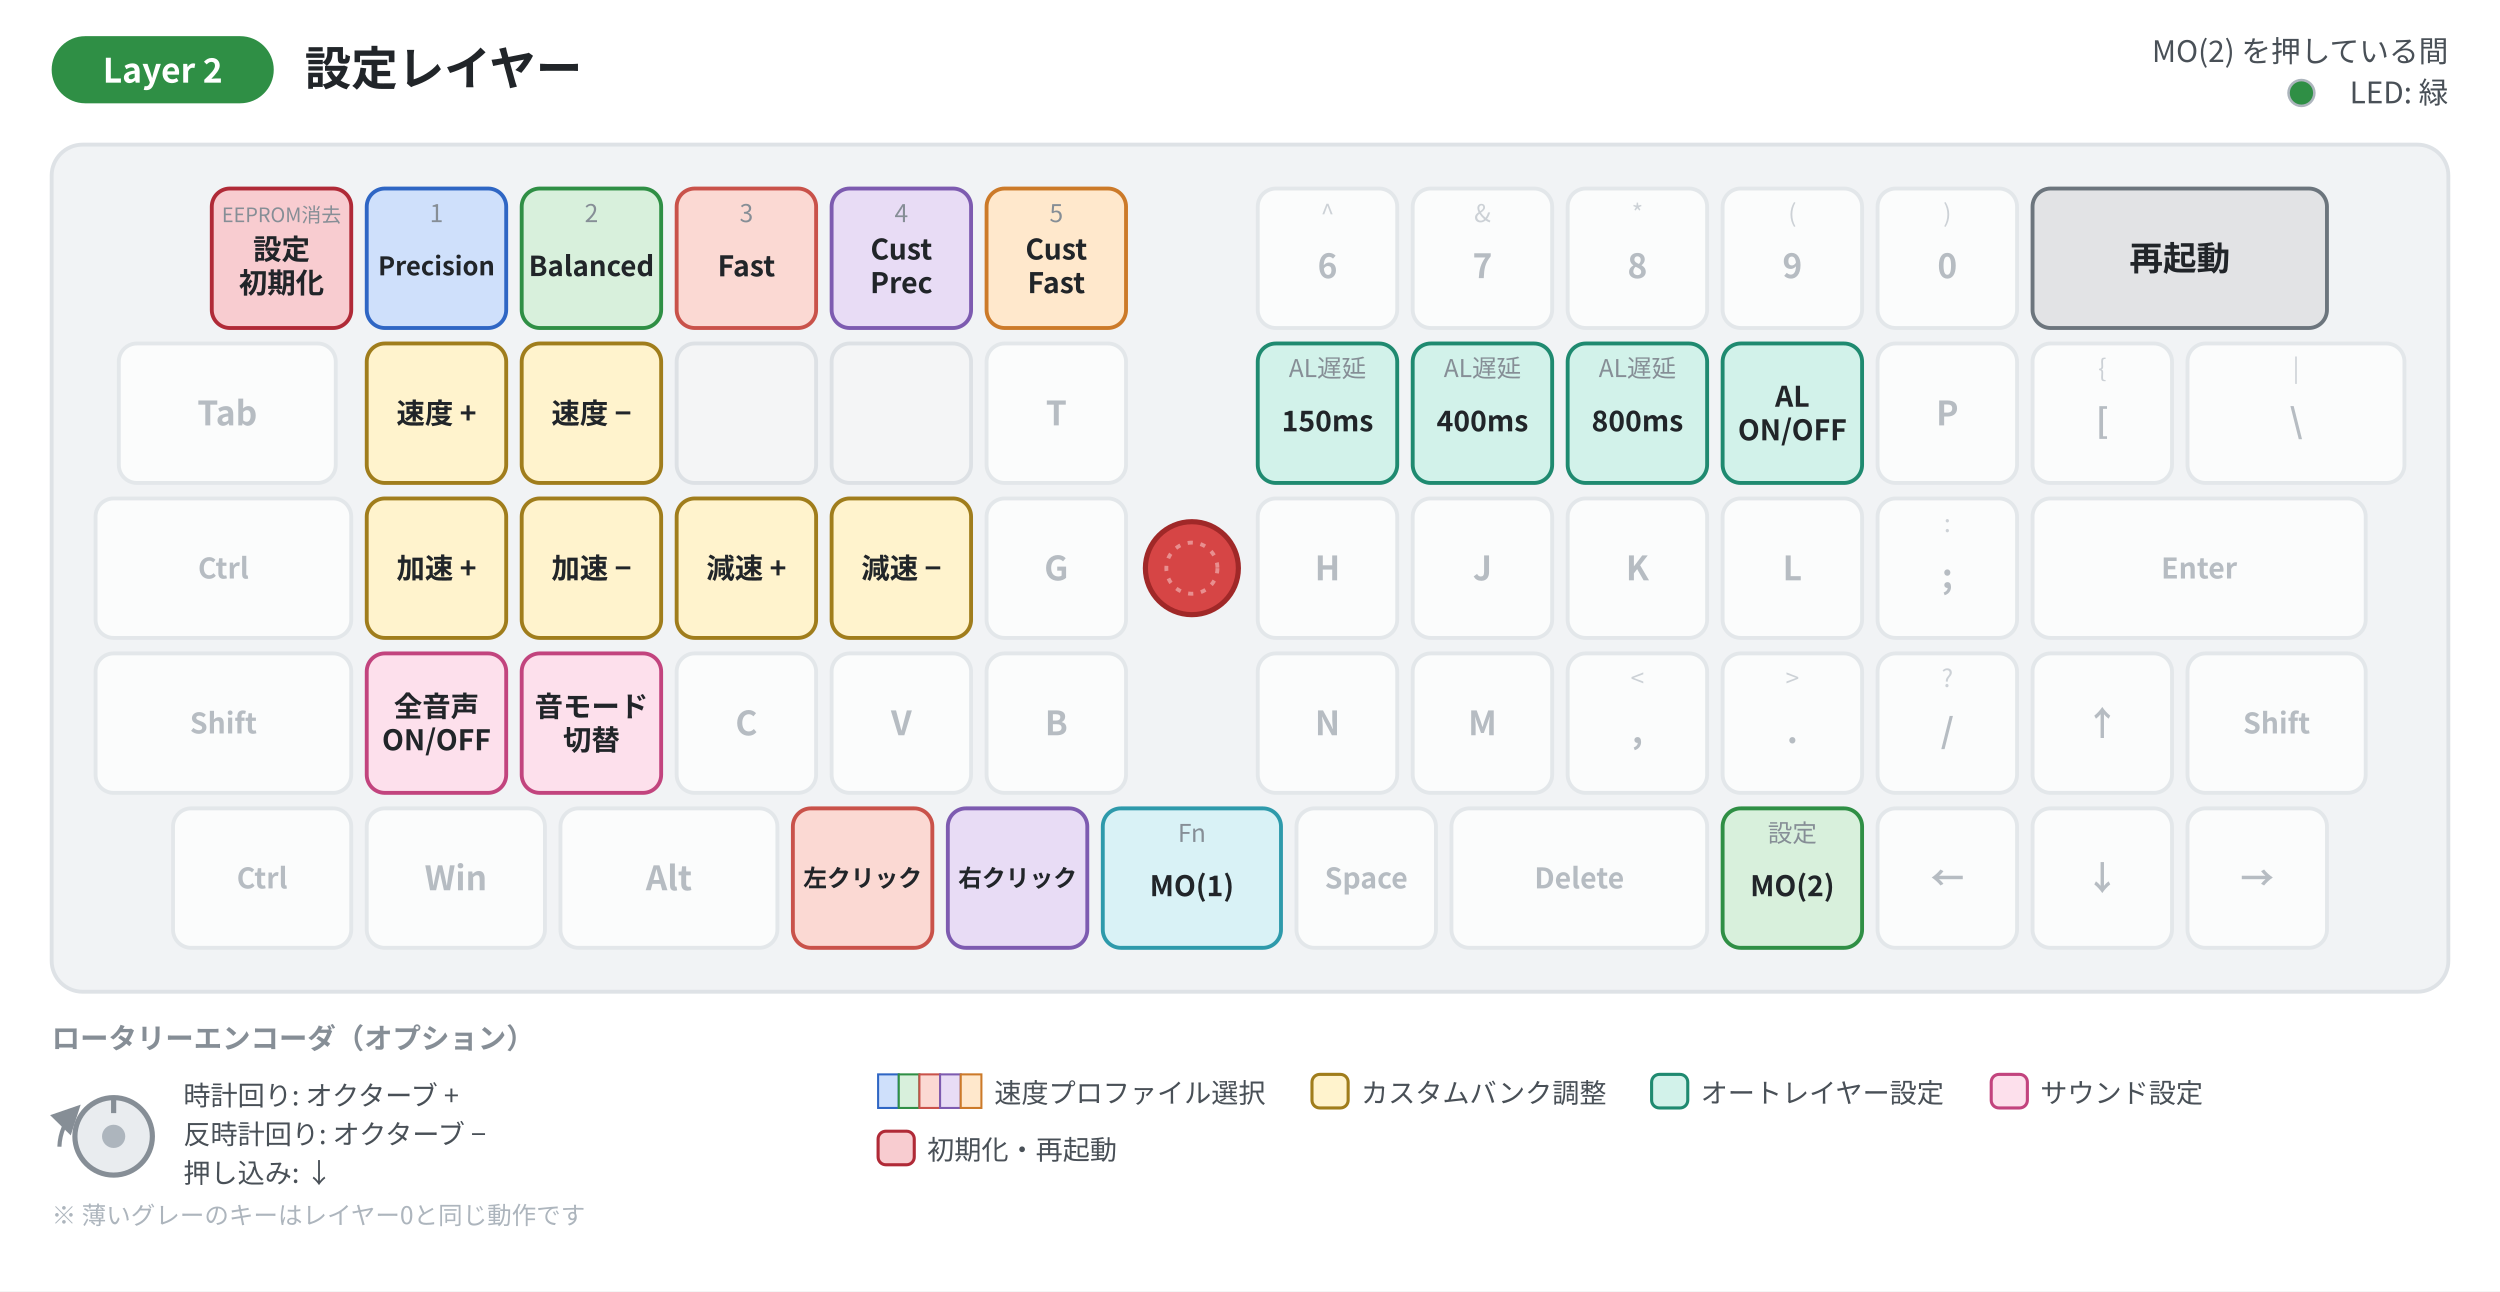
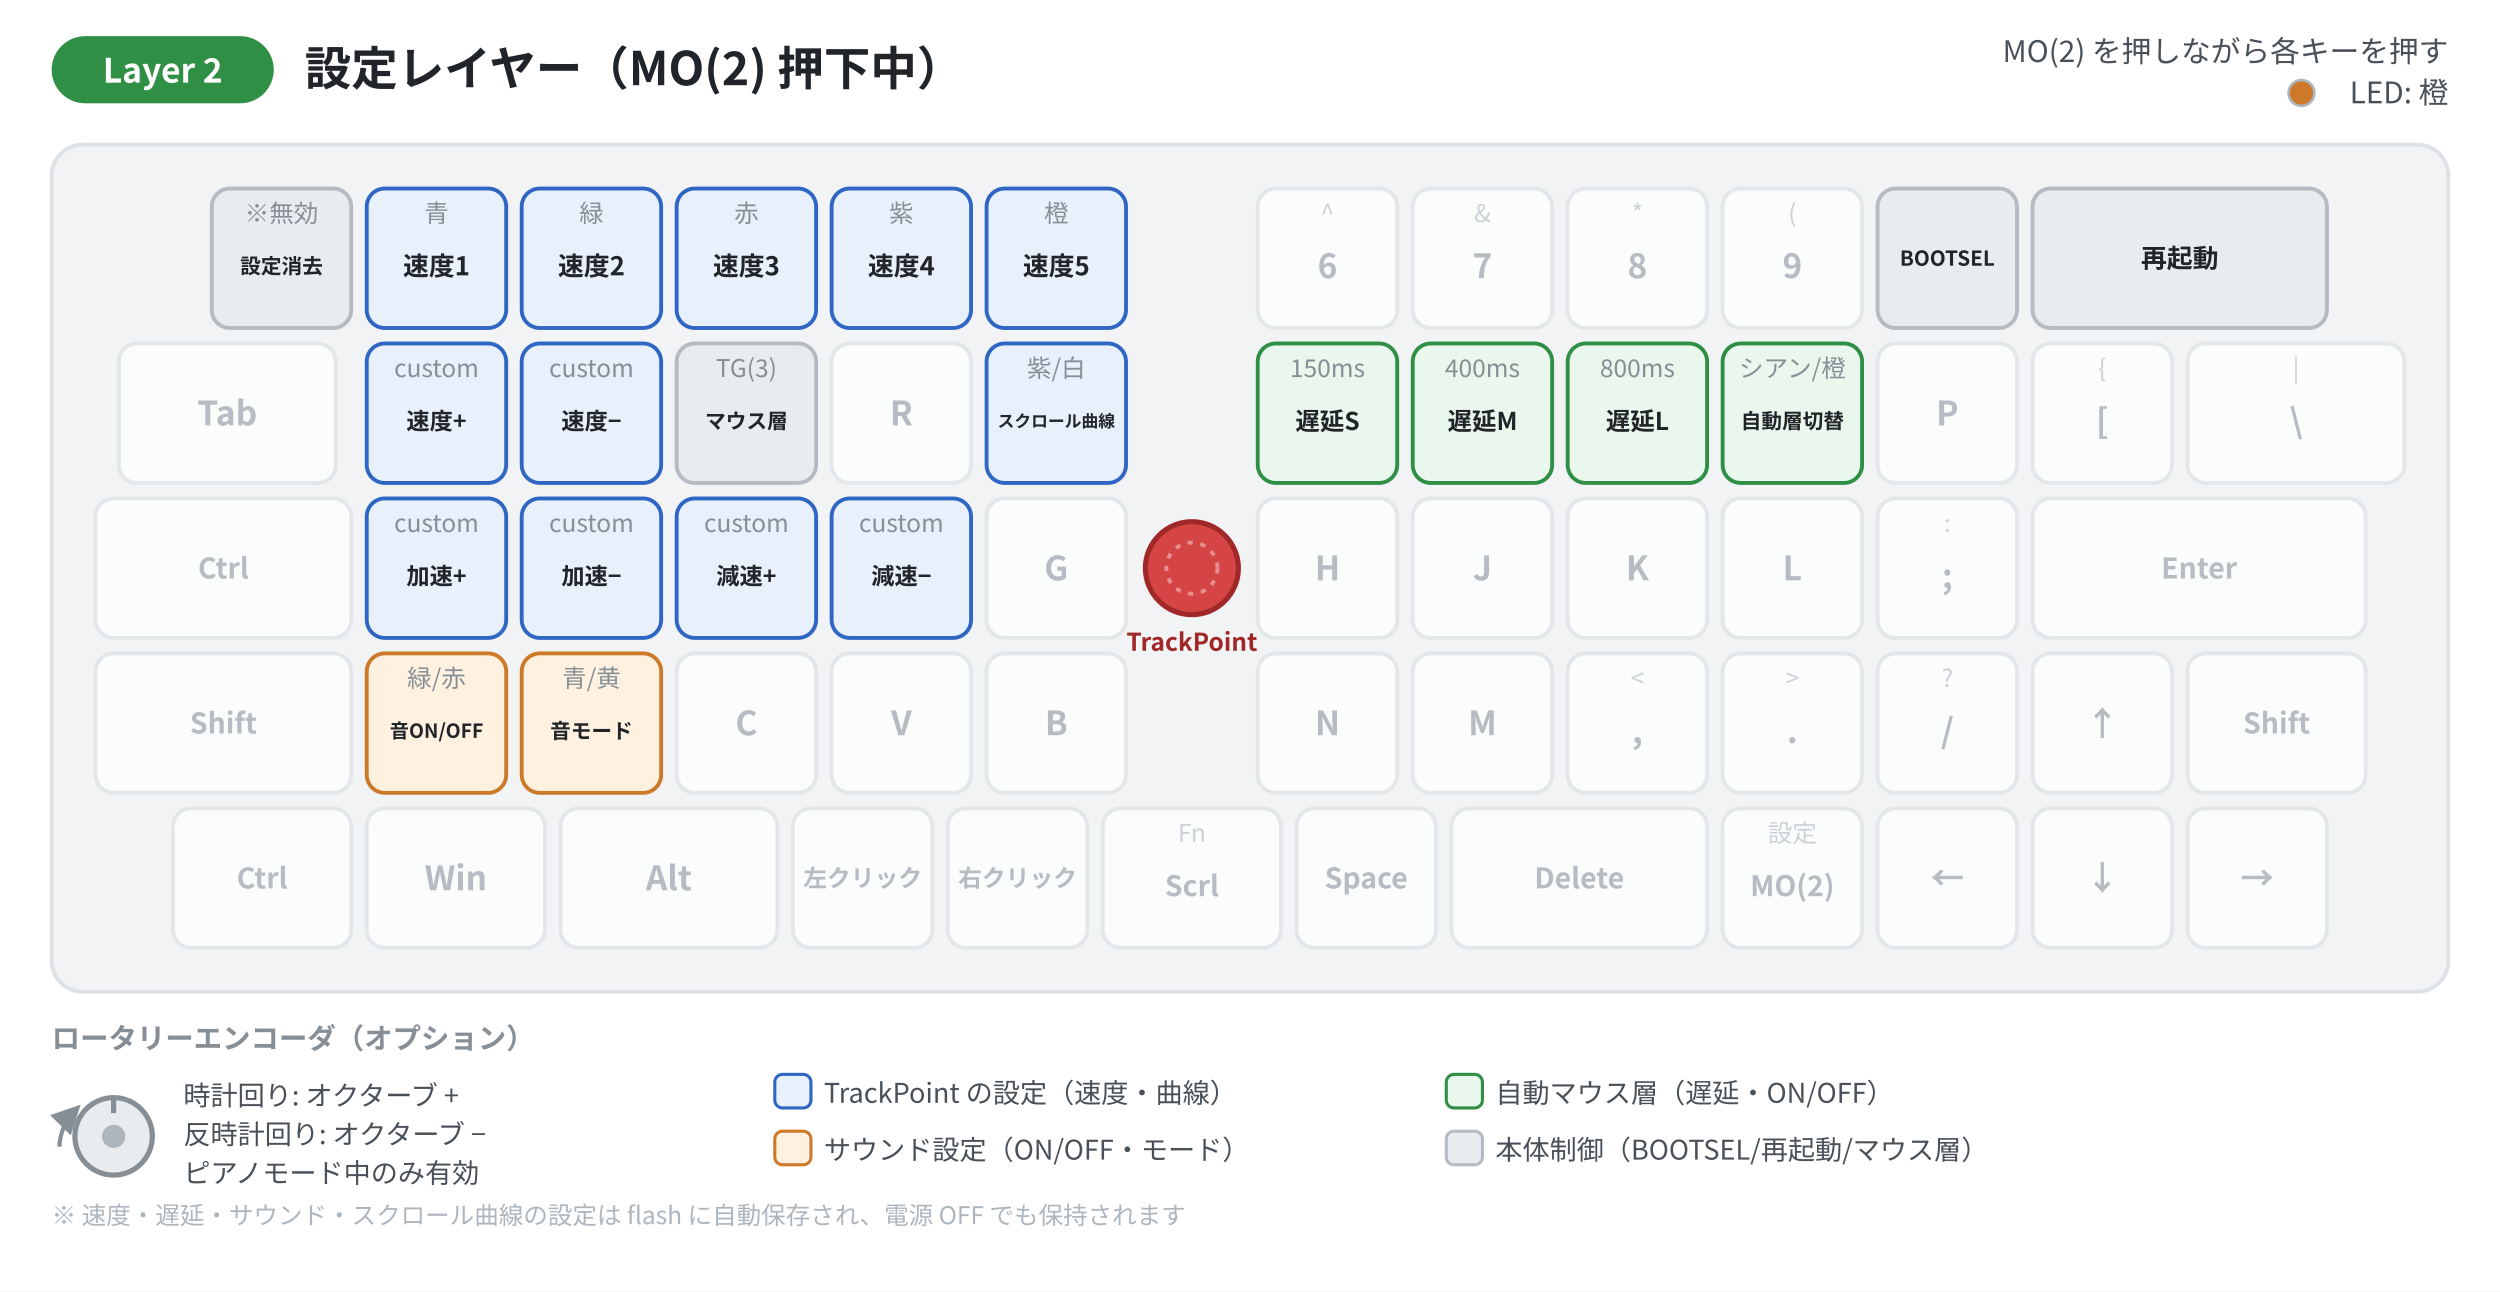
<svg xmlns="http://www.w3.org/2000/svg" width="968" height="500" viewBox="0 0 968 500" font-family="'Noto Sans CJK JP','Noto Sans JP','Hiragino Sans','Yu Gothic UI',sans-serif">
  <defs>
    <marker id="arr" markerWidth="7" markerHeight="7" refX="5" refY="3.5" orient="auto">
      <path d="M0,0 L7,3.5 L0,7 z" fill="#868e96" />
    </marker>
  </defs>
  <rect width="968" height="500" fill="#ffffff" />
  <rect x="20" y="14" width="86" height="26" rx="13" fill="#2f8f45" />
  <text x="63" y="32" font-size="13" fill="#ffffff" font-weight="700" text-anchor="middle">Layer 2</text>
-   <text x="118" y="33" font-size="18" fill="#212529" font-weight="700">設定レイヤー</text>
-   <text x="948" y="24" font-size="11.5" fill="#495057" text-anchor="end">MO(2) を押している間</text>
-   <circle cx="891.12" cy="36" r="5" fill="#2f8f45" stroke="#adb5bd" />
-   <text x="948" y="40" font-size="11.5" fill="#495057" text-anchor="end">LED: 緑</text>
+   <text x="118" y="33" font-size="18" fill="#212529" font-weight="700">設定レイヤー（MO(2) 押下中）</text>
+   <text x="948" y="24" font-size="11.5" fill="#495057" text-anchor="end">MO(2) を押しながら各キーを押す</text>
+   <circle cx="891.12" cy="36" r="5" fill="#cc7a29" stroke="#adb5bd" />
+   <text x="948" y="40" font-size="11.5" fill="#495057" text-anchor="end">LED: 橙</text>
  <g transform="translate(34,70)">
    <rect x="-14" y="-14" width="928.0" height="328" rx="12" fill="#f1f3f5" stroke="#dee2e6" stroke-width="1.5" />
-     <rect x="48.0" y="3.0" width="54.0" height="54.0" rx="7" fill="#f8ccd0" stroke="#b02a37" stroke-width="1.5" />
-     <text x="75.0" y="16.0" font-size="7.7" fill="#868e96" text-anchor="middle">EEPROM消去</text>
-     <text x="75.0" y="30.5" font-size="11.0" fill="#212529" font-weight="600" text-anchor="middle">設定</text>
-     <text x="75.0" y="43.5" font-size="11.0" fill="#212529" font-weight="600" text-anchor="middle">初期化</text>
-     <rect x="108.0" y="3.0" width="54.0" height="54.0" rx="7" fill="#cfe0fb" stroke="#2f66c4" stroke-width="1.5" />
-     <text x="135.0" y="16.0" font-size="9.5" fill="#868e96" text-anchor="middle">1</text>
-     <text x="135.0" y="36.6" font-size="9.9" fill="#212529" font-weight="600" text-anchor="middle">Precision</text>
-     <rect x="168.0" y="3.0" width="54.0" height="54.0" rx="7" fill="#d8f0dc" stroke="#2f8f45" stroke-width="1.5" />
-     <text x="195.0" y="16.0" font-size="9.5" fill="#868e96" text-anchor="middle">2</text>
-     <text x="195.0" y="36.9" font-size="10.7" fill="#212529" font-weight="600" text-anchor="middle">Balanced</text>
-     <rect x="228.0" y="3.0" width="54.0" height="54.0" rx="7" fill="#fbd9d3" stroke="#c9524a" stroke-width="1.5" />
-     <text x="255.0" y="16.0" font-size="9.5" fill="#868e96" text-anchor="middle">3</text>
-     <text x="255.0" y="37.0" font-size="11.0" fill="#212529" font-weight="600" text-anchor="middle">Fast</text>
-     <rect x="288.0" y="3.0" width="54.0" height="54.0" rx="7" fill="#e8dcf5" stroke="#7d5bb0" stroke-width="1.5" />
-     <text x="315.0" y="16.0" font-size="9.5" fill="#868e96" text-anchor="middle">4</text>
-     <text x="315.0" y="30.5" font-size="11.0" fill="#212529" font-weight="600" text-anchor="middle">Cust</text>
-     <text x="315.0" y="43.5" font-size="11.0" fill="#212529" font-weight="600" text-anchor="middle">Prec</text>
-     <rect x="348.0" y="3.0" width="54.0" height="54.0" rx="7" fill="#ffe8cc" stroke="#cc7a29" stroke-width="1.5" />
-     <text x="375.0" y="16.0" font-size="9.5" fill="#868e96" text-anchor="middle">5</text>
-     <text x="375.0" y="30.5" font-size="11.0" fill="#212529" font-weight="600" text-anchor="middle">Cust</text>
-     <text x="375.0" y="43.5" font-size="11.0" fill="#212529" font-weight="600" text-anchor="middle">Fast</text>
+     <rect x="48.0" y="3.0" width="54.0" height="54.0" rx="7" fill="#e9ecef" stroke="#b4bbc2" stroke-width="1.5" />
+     <text x="75.0" y="16.0" font-size="9.5" fill="#868e96" text-anchor="middle">※無効</text>
+     <text x="75.0" y="35.9" font-size="8.0" fill="#212529" font-weight="600" text-anchor="middle">設定消去</text>
+     <rect x="108.0" y="3.0" width="54.0" height="54.0" rx="7" fill="#e7f0fb" stroke="#2f66c4" stroke-width="1.5" />
+     <text x="135.0" y="16.0" font-size="9.5" fill="#868e96" text-anchor="middle">青</text>
+     <text x="135.0" y="36.6" font-size="10.0" fill="#212529" font-weight="600" text-anchor="middle">速度1</text>
+     <rect x="168.0" y="3.0" width="54.0" height="54.0" rx="7" fill="#e7f0fb" stroke="#2f66c4" stroke-width="1.5" />
+     <text x="195.0" y="16.0" font-size="9.5" fill="#868e96" text-anchor="middle">緑</text>
+     <text x="195.0" y="36.6" font-size="10.0" fill="#212529" font-weight="600" text-anchor="middle">速度2</text>
+     <rect x="228.0" y="3.0" width="54.0" height="54.0" rx="7" fill="#e7f0fb" stroke="#2f66c4" stroke-width="1.5" />
+     <text x="255.0" y="16.0" font-size="9.5" fill="#868e96" text-anchor="middle">赤</text>
+     <text x="255.0" y="36.6" font-size="10.0" fill="#212529" font-weight="600" text-anchor="middle">速度3</text>
+     <rect x="288.0" y="3.0" width="54.0" height="54.0" rx="7" fill="#e7f0fb" stroke="#2f66c4" stroke-width="1.5" />
+     <text x="315.0" y="16.0" font-size="9.5" fill="#868e96" text-anchor="middle">紫</text>
+     <text x="315.0" y="36.6" font-size="10.0" fill="#212529" font-weight="600" text-anchor="middle">速度4</text>
+     <rect x="348.0" y="3.0" width="54.0" height="54.0" rx="7" fill="#e7f0fb" stroke="#2f66c4" stroke-width="1.5" />
+     <text x="375.0" y="16.0" font-size="9.5" fill="#868e96" text-anchor="middle">橙</text>
+     <text x="375.0" y="36.6" font-size="10.0" fill="#212529" font-weight="600" text-anchor="middle">速度5</text>
    <rect x="453.0" y="3.0" width="54.0" height="54.0" rx="7" fill="#fbfcfc" stroke="#e3e7ea" stroke-width="1.5" />
    <text x="480.0" y="16.0" font-size="9.5" fill="#ccd1d6" text-anchor="middle">^</text>
    <text x="480.0" y="37.7" font-size="13.0" fill="#b6bcc2" font-weight="600" text-anchor="middle">6</text>
    <rect x="513.0" y="3.0" width="54.0" height="54.0" rx="7" fill="#fbfcfc" stroke="#e3e7ea" stroke-width="1.5" />
    <text x="540.0" y="16.0" font-size="9.5" fill="#ccd1d6" text-anchor="middle">&amp;</text>
    <text x="540.0" y="37.7" font-size="13.0" fill="#b6bcc2" font-weight="600" text-anchor="middle">7</text>
    <rect x="573.0" y="3.0" width="54.0" height="54.0" rx="7" fill="#fbfcfc" stroke="#e3e7ea" stroke-width="1.5" />
    <text x="600.0" y="16.0" font-size="9.5" fill="#ccd1d6" text-anchor="middle">*</text>
    <text x="600.0" y="37.7" font-size="13.0" fill="#b6bcc2" font-weight="600" text-anchor="middle">8</text>
    <rect x="633.0" y="3.0" width="54.0" height="54.0" rx="7" fill="#fbfcfc" stroke="#e3e7ea" stroke-width="1.5" />
    <text x="660.0" y="16.0" font-size="9.5" fill="#ccd1d6" text-anchor="middle">(</text>
    <text x="660.0" y="37.7" font-size="13.0" fill="#b6bcc2" font-weight="600" text-anchor="middle">9</text>
-     <rect x="693.0" y="3.0" width="54.0" height="54.0" rx="7" fill="#fbfcfc" stroke="#e3e7ea" stroke-width="1.5" />
-     <text x="720.0" y="16.0" font-size="9.5" fill="#ccd1d6" text-anchor="middle">)</text>
-     <text x="720.0" y="37.7" font-size="13.0" fill="#b6bcc2" font-weight="600" text-anchor="middle">0</text>
-     <rect x="753.0" y="3.0" width="114.0" height="54.0" rx="7" fill="#e2e3e5" stroke="#6c757d" stroke-width="1.5" />
-     <text x="810.0" y="34.7" font-size="13.0" fill="#212529" font-weight="600" text-anchor="middle">再起動</text>
+     <rect x="693.0" y="3.0" width="54.0" height="54.0" rx="7" fill="#e9ecef" stroke="#b4bbc2" stroke-width="1.5" />
+     <text x="720.0" y="32.9" font-size="8.0" fill="#212529" font-weight="600" text-anchor="middle">BOOTSEL</text>
+     <rect x="753.0" y="3.0" width="114.0" height="54.0" rx="7" fill="#e9ecef" stroke="#b4bbc2" stroke-width="1.5" />
+     <text x="810.0" y="33.6" font-size="10.0" fill="#212529" font-weight="600" text-anchor="middle">再起動</text>
    <rect x="12.0" y="63.0" width="84.0" height="54.0" rx="7" fill="#fbfcfc" stroke="#e3e7ea" stroke-width="1.5" />
    <text x="54.0" y="94.7" font-size="13.0" fill="#b6bcc2" font-weight="600" text-anchor="middle">Tab</text>
-     <rect x="108.0" y="63.0" width="54.0" height="54.0" rx="7" fill="#fff3cd" stroke="#a07d1c" stroke-width="1.5" />
-     <text x="135.0" y="94.0" font-size="11.0" fill="#212529" font-weight="600" text-anchor="middle">速度 +</text>
-     <rect x="168.0" y="63.0" width="54.0" height="54.0" rx="7" fill="#fff3cd" stroke="#a07d1c" stroke-width="1.5" />
-     <text x="195.0" y="94.0" font-size="11.0" fill="#212529" font-weight="600" text-anchor="middle">速度 −</text>
-     <rect x="228.0" y="63.0" width="54.0" height="54.0" rx="7" fill="#f4f5f6" stroke="#dde1e5" stroke-width="1.5" />
-     <rect x="288.0" y="63.0" width="54.0" height="54.0" rx="7" fill="#f4f5f6" stroke="#dde1e5" stroke-width="1.5" />
-     <rect x="348.0" y="63.0" width="54.0" height="54.0" rx="7" fill="#fbfcfc" stroke="#e3e7ea" stroke-width="1.5" />
-     <text x="375.0" y="94.7" font-size="13.0" fill="#b6bcc2" font-weight="600" text-anchor="middle">T</text>
-     <rect x="453.0" y="63.0" width="54.0" height="54.0" rx="7" fill="#d2f2ea" stroke="#1f8a70" stroke-width="1.5" />
-     <text x="480.0" y="76.0" font-size="9.5" fill="#868e96" text-anchor="middle">AL遅延</text>
-     <text x="480.0" y="97.0" font-size="11.0" fill="#212529" font-weight="600" text-anchor="middle">150ms</text>
-     <rect x="513.0" y="63.0" width="54.0" height="54.0" rx="7" fill="#d2f2ea" stroke="#1f8a70" stroke-width="1.5" />
-     <text x="540.0" y="76.0" font-size="9.5" fill="#868e96" text-anchor="middle">AL遅延</text>
-     <text x="540.0" y="97.0" font-size="11.0" fill="#212529" font-weight="600" text-anchor="middle">400ms</text>
-     <rect x="573.0" y="63.0" width="54.0" height="54.0" rx="7" fill="#d2f2ea" stroke="#1f8a70" stroke-width="1.5" />
-     <text x="600.0" y="76.0" font-size="9.5" fill="#868e96" text-anchor="middle">AL遅延</text>
-     <text x="600.0" y="97.0" font-size="11.0" fill="#212529" font-weight="600" text-anchor="middle">800ms</text>
-     <rect x="633.0" y="63.0" width="54.0" height="54.0" rx="7" fill="#d2f2ea" stroke="#1f8a70" stroke-width="1.5" />
-     <text x="660.0" y="87.5" font-size="11.0" fill="#212529" font-weight="600" text-anchor="middle">AL</text>
-     <text x="660.0" y="100.5" font-size="11.0" fill="#212529" font-weight="600" text-anchor="middle">ON/OFF</text>
+     <rect x="108.0" y="63.0" width="54.0" height="54.0" rx="7" fill="#e7f0fb" stroke="#2f66c4" stroke-width="1.5" />
+     <text x="135.0" y="76.0" font-size="9.5" fill="#868e96" text-anchor="middle">custom</text>
+     <text x="135.0" y="96.3" font-size="9.0" fill="#212529" font-weight="600" text-anchor="middle">速度+</text>
+     <rect x="168.0" y="63.0" width="54.0" height="54.0" rx="7" fill="#e7f0fb" stroke="#2f66c4" stroke-width="1.5" />
+     <text x="195.0" y="76.0" font-size="9.5" fill="#868e96" text-anchor="middle">custom</text>
+     <text x="195.0" y="96.3" font-size="9.0" fill="#212529" font-weight="600" text-anchor="middle">速度−</text>
+     <rect x="228.0" y="63.0" width="54.0" height="54.0" rx="7" fill="#e9ecef" stroke="#b4bbc2" stroke-width="1.5" />
+     <text x="255.0" y="76.0" font-size="9.5" fill="#868e96" text-anchor="middle">TG(3)</text>
+     <text x="255.0" y="95.9" font-size="8.0" fill="#212529" font-weight="600" text-anchor="middle">マウス層</text>
+     <rect x="288.0" y="63.0" width="54.0" height="54.0" rx="7" fill="#fbfcfc" stroke="#e3e7ea" stroke-width="1.5" />
+     <text x="315.0" y="94.7" font-size="13.0" fill="#b6bcc2" font-weight="600" text-anchor="middle">R</text>
+     <rect x="348.0" y="63.0" width="54.0" height="54.0" rx="7" fill="#e7f0fb" stroke="#2f66c4" stroke-width="1.5" />
+     <text x="375.0" y="76.0" font-size="9.5" fill="#868e96" text-anchor="middle">紫/白</text>
+     <text x="375.0" y="95.4" font-size="6.5" fill="#212529" font-weight="600" text-anchor="middle">スクロール曲線</text>
+     <rect x="453.0" y="63.0" width="54.0" height="54.0" rx="7" fill="#e9f7ec" stroke="#2f8f45" stroke-width="1.5" />
+     <text x="480.0" y="76.0" font-size="9.5" fill="#868e96" text-anchor="middle">150ms</text>
+     <text x="480.0" y="96.5" font-size="9.5" fill="#212529" font-weight="600" text-anchor="middle">遅延S</text>
+     <rect x="513.0" y="63.0" width="54.0" height="54.0" rx="7" fill="#e9f7ec" stroke="#2f8f45" stroke-width="1.5" />
+     <text x="540.0" y="76.0" font-size="9.5" fill="#868e96" text-anchor="middle">400ms</text>
+     <text x="540.0" y="96.5" font-size="9.5" fill="#212529" font-weight="600" text-anchor="middle">遅延M</text>
+     <rect x="573.0" y="63.0" width="54.0" height="54.0" rx="7" fill="#e9f7ec" stroke="#2f8f45" stroke-width="1.5" />
+     <text x="600.0" y="76.0" font-size="9.5" fill="#868e96" text-anchor="middle">800ms</text>
+     <text x="600.0" y="96.5" font-size="9.5" fill="#212529" font-weight="600" text-anchor="middle">遅延L</text>
+     <rect x="633.0" y="63.0" width="54.0" height="54.0" rx="7" fill="#e9f7ec" stroke="#2f8f45" stroke-width="1.5" />
+     <text x="660.0" y="76.0" font-size="9.5" fill="#868e96" text-anchor="middle">シアン/橙</text>
+     <text x="660.0" y="95.9" font-size="8.0" fill="#212529" font-weight="600" text-anchor="middle">自動層切替</text>
    <rect x="693.0" y="63.0" width="54.0" height="54.0" rx="7" fill="#fbfcfc" stroke="#e3e7ea" stroke-width="1.5" />
    <text x="720.0" y="94.7" font-size="13.0" fill="#b6bcc2" font-weight="600" text-anchor="middle">P</text>
    <rect x="753.0" y="63.0" width="54.0" height="54.0" rx="7" fill="#fbfcfc" stroke="#e3e7ea" stroke-width="1.5" />
    <text x="780.0" y="76.0" font-size="9.5" fill="#ccd1d6" text-anchor="middle">{</text>
    <text x="780.0" y="97.7" font-size="13.0" fill="#b6bcc2" font-weight="600" text-anchor="middle">[</text>
    <rect x="813.0" y="63.0" width="84.0" height="54.0" rx="7" fill="#fbfcfc" stroke="#e3e7ea" stroke-width="1.5" />
    <text x="855.0" y="76.0" font-size="9.5" fill="#ccd1d6" text-anchor="middle">|</text>
    <text x="855.0" y="97.7" font-size="13.0" fill="#b6bcc2" font-weight="600" text-anchor="middle">\</text>
    <rect x="3.0" y="123.0" width="99.0" height="54.0" rx="7" fill="#fbfcfc" stroke="#e3e7ea" stroke-width="1.5" />
    <text x="52.5" y="154.0" font-size="11.0" fill="#b6bcc2" font-weight="600" text-anchor="middle">Ctrl</text>
-     <rect x="108.0" y="123.0" width="54.0" height="54.0" rx="7" fill="#fff3cd" stroke="#a07d1c" stroke-width="1.5" />
-     <text x="135.0" y="154.0" font-size="11.0" fill="#212529" font-weight="600" text-anchor="middle">加速 +</text>
-     <rect x="168.0" y="123.0" width="54.0" height="54.0" rx="7" fill="#fff3cd" stroke="#a07d1c" stroke-width="1.5" />
-     <text x="195.0" y="154.0" font-size="11.0" fill="#212529" font-weight="600" text-anchor="middle">加速 −</text>
-     <rect x="228.0" y="123.0" width="54.0" height="54.0" rx="7" fill="#fff3cd" stroke="#a07d1c" stroke-width="1.5" />
-     <text x="255.0" y="154.0" font-size="11.0" fill="#212529" font-weight="600" text-anchor="middle">減速 +</text>
-     <rect x="288.0" y="123.0" width="54.0" height="54.0" rx="7" fill="#fff3cd" stroke="#a07d1c" stroke-width="1.5" />
-     <text x="315.0" y="154.0" font-size="11.0" fill="#212529" font-weight="600" text-anchor="middle">減速 −</text>
+     <rect x="108.0" y="123.0" width="54.0" height="54.0" rx="7" fill="#e7f0fb" stroke="#2f66c4" stroke-width="1.5" />
+     <text x="135.0" y="136.0" font-size="9.5" fill="#868e96" text-anchor="middle">custom</text>
+     <text x="135.0" y="156.3" font-size="9.0" fill="#212529" font-weight="600" text-anchor="middle">加速+</text>
+     <rect x="168.0" y="123.0" width="54.0" height="54.0" rx="7" fill="#e7f0fb" stroke="#2f66c4" stroke-width="1.5" />
+     <text x="195.0" y="136.0" font-size="9.5" fill="#868e96" text-anchor="middle">custom</text>
+     <text x="195.0" y="156.3" font-size="9.0" fill="#212529" font-weight="600" text-anchor="middle">加速−</text>
+     <rect x="228.0" y="123.0" width="54.0" height="54.0" rx="7" fill="#e7f0fb" stroke="#2f66c4" stroke-width="1.5" />
+     <text x="255.0" y="136.0" font-size="9.5" fill="#868e96" text-anchor="middle">custom</text>
+     <text x="255.0" y="156.3" font-size="9.0" fill="#212529" font-weight="600" text-anchor="middle">減速+</text>
+     <rect x="288.0" y="123.0" width="54.0" height="54.0" rx="7" fill="#e7f0fb" stroke="#2f66c4" stroke-width="1.5" />
+     <text x="315.0" y="136.0" font-size="9.5" fill="#868e96" text-anchor="middle">custom</text>
+     <text x="315.0" y="156.3" font-size="9.0" fill="#212529" font-weight="600" text-anchor="middle">減速−</text>
    <rect x="348.0" y="123.0" width="54.0" height="54.0" rx="7" fill="#fbfcfc" stroke="#e3e7ea" stroke-width="1.5" />
    <text x="375.0" y="154.7" font-size="13.0" fill="#b6bcc2" font-weight="600" text-anchor="middle">G</text>
    <rect x="453.0" y="123.0" width="54.0" height="54.0" rx="7" fill="#fbfcfc" stroke="#e3e7ea" stroke-width="1.5" />
    <text x="480.0" y="154.7" font-size="13.0" fill="#b6bcc2" font-weight="600" text-anchor="middle">H</text>
    <rect x="513.0" y="123.0" width="54.0" height="54.0" rx="7" fill="#fbfcfc" stroke="#e3e7ea" stroke-width="1.5" />
    <text x="540.0" y="154.7" font-size="13.0" fill="#b6bcc2" font-weight="600" text-anchor="middle">J</text>
    <rect x="573.0" y="123.0" width="54.0" height="54.0" rx="7" fill="#fbfcfc" stroke="#e3e7ea" stroke-width="1.5" />
    <text x="600.0" y="154.7" font-size="13.0" fill="#b6bcc2" font-weight="600" text-anchor="middle">K</text>
    <rect x="633.0" y="123.0" width="54.0" height="54.0" rx="7" fill="#fbfcfc" stroke="#e3e7ea" stroke-width="1.5" />
    <text x="660.0" y="154.7" font-size="13.0" fill="#b6bcc2" font-weight="600" text-anchor="middle">L</text>
    <rect x="693.0" y="123.0" width="54.0" height="54.0" rx="7" fill="#fbfcfc" stroke="#e3e7ea" stroke-width="1.5" />
    <text x="720.0" y="136.0" font-size="9.5" fill="#ccd1d6" text-anchor="middle">:</text>
    <text x="720.0" y="157.7" font-size="13.0" fill="#b6bcc2" font-weight="600" text-anchor="middle">;</text>
    <rect x="753.0" y="123.0" width="129.0" height="54.0" rx="7" fill="#fbfcfc" stroke="#e3e7ea" stroke-width="1.5" />
    <text x="817.5" y="154.0" font-size="11.0" fill="#b6bcc2" font-weight="600" text-anchor="middle">Enter</text>
    <rect x="3.0" y="183.0" width="99.0" height="54.0" rx="7" fill="#fbfcfc" stroke="#e3e7ea" stroke-width="1.5" />
    <text x="52.5" y="214.0" font-size="11.0" fill="#b6bcc2" font-weight="600" text-anchor="middle">Shift</text>
-     <rect x="108.0" y="183.0" width="54.0" height="54.0" rx="7" fill="#fde0ec" stroke="#c2447e" stroke-width="1.5" />
-     <text x="135.0" y="207.5" font-size="11.0" fill="#212529" font-weight="600" text-anchor="middle">全音声</text>
-     <text x="135.0" y="220.5" font-size="11.0" fill="#212529" font-weight="600" text-anchor="middle">ON/OFF</text>
-     <rect x="168.0" y="183.0" width="54.0" height="54.0" rx="7" fill="#fde0ec" stroke="#c2447e" stroke-width="1.5" />
-     <text x="195.0" y="207.5" font-size="11.0" fill="#212529" font-weight="600" text-anchor="middle">音モード</text>
-     <text x="195.0" y="220.5" font-size="11.0" fill="#212529" font-weight="600" text-anchor="middle">切替</text>
+     <rect x="108.0" y="183.0" width="54.0" height="54.0" rx="7" fill="#fff1e0" stroke="#cc7a29" stroke-width="1.5" />
+     <text x="135.0" y="196.0" font-size="9.5" fill="#868e96" text-anchor="middle">緑/赤</text>
+     <text x="135.0" y="215.7" font-size="7.5" fill="#212529" font-weight="600" text-anchor="middle">音ON/OFF</text>
+     <rect x="168.0" y="183.0" width="54.0" height="54.0" rx="7" fill="#fff1e0" stroke="#cc7a29" stroke-width="1.5" />
+     <text x="195.0" y="196.0" font-size="9.5" fill="#868e96" text-anchor="middle">青/黄</text>
+     <text x="195.0" y="215.9" font-size="8.0" fill="#212529" font-weight="600" text-anchor="middle">音モード</text>
    <rect x="228.0" y="183.0" width="54.0" height="54.0" rx="7" fill="#fbfcfc" stroke="#e3e7ea" stroke-width="1.5" />
    <text x="255.0" y="214.7" font-size="13.0" fill="#b6bcc2" font-weight="600" text-anchor="middle">C</text>
    <rect x="288.0" y="183.0" width="54.0" height="54.0" rx="7" fill="#fbfcfc" stroke="#e3e7ea" stroke-width="1.5" />
    <text x="315.0" y="214.7" font-size="13.0" fill="#b6bcc2" font-weight="600" text-anchor="middle">V</text>
    <rect x="348.0" y="183.0" width="54.0" height="54.0" rx="7" fill="#fbfcfc" stroke="#e3e7ea" stroke-width="1.5" />
    <text x="375.0" y="214.7" font-size="13.0" fill="#b6bcc2" font-weight="600" text-anchor="middle">B</text>
    <rect x="453.0" y="183.0" width="54.0" height="54.0" rx="7" fill="#fbfcfc" stroke="#e3e7ea" stroke-width="1.5" />
    <text x="480.0" y="214.7" font-size="13.0" fill="#b6bcc2" font-weight="600" text-anchor="middle">N</text>
    <rect x="513.0" y="183.0" width="54.0" height="54.0" rx="7" fill="#fbfcfc" stroke="#e3e7ea" stroke-width="1.5" />
    <text x="540.0" y="214.7" font-size="13.0" fill="#b6bcc2" font-weight="600" text-anchor="middle">M</text>
    <rect x="573.0" y="183.0" width="54.0" height="54.0" rx="7" fill="#fbfcfc" stroke="#e3e7ea" stroke-width="1.5" />
    <text x="600.0" y="196.0" font-size="9.5" fill="#ccd1d6" text-anchor="middle">&lt;</text>
    <text x="600.0" y="217.7" font-size="13.0" fill="#b6bcc2" font-weight="600" text-anchor="middle">,</text>
    <rect x="633.0" y="183.0" width="54.0" height="54.0" rx="7" fill="#fbfcfc" stroke="#e3e7ea" stroke-width="1.5" />
    <text x="660.0" y="196.0" font-size="9.5" fill="#ccd1d6" text-anchor="middle">&gt;</text>
    <text x="660.0" y="217.7" font-size="13.0" fill="#b6bcc2" font-weight="600" text-anchor="middle">.</text>
    <rect x="693.0" y="183.0" width="54.0" height="54.0" rx="7" fill="#fbfcfc" stroke="#e3e7ea" stroke-width="1.5" />
    <text x="720.0" y="196.0" font-size="9.5" fill="#ccd1d6" text-anchor="middle">?</text>
    <text x="720.0" y="217.7" font-size="13.0" fill="#b6bcc2" font-weight="600" text-anchor="middle">/</text>
    <rect x="753.0" y="183.0" width="54.0" height="54.0" rx="7" fill="#fbfcfc" stroke="#e3e7ea" stroke-width="1.5" />
    <text x="780.0" y="214.7" font-size="13.0" fill="#b6bcc2" font-weight="600" text-anchor="middle">↑</text>
    <rect x="813.0" y="183.0" width="69.0" height="54.0" rx="7" fill="#fbfcfc" stroke="#e3e7ea" stroke-width="1.5" />
    <text x="847.5" y="214.0" font-size="11.0" fill="#b6bcc2" font-weight="600" text-anchor="middle">Shift</text>
    <rect x="33.0" y="243.0" width="69.0" height="54.0" rx="7" fill="#fbfcfc" stroke="#e3e7ea" stroke-width="1.5" />
    <text x="67.5" y="274.0" font-size="11.0" fill="#b6bcc2" font-weight="600" text-anchor="middle">Ctrl</text>
    <rect x="108.0" y="243.0" width="69.0" height="54.0" rx="7" fill="#fbfcfc" stroke="#e3e7ea" stroke-width="1.5" />
    <text x="142.5" y="274.7" font-size="13.0" fill="#b6bcc2" font-weight="600" text-anchor="middle">Win</text>
    <rect x="183.0" y="243.0" width="84.0" height="54.0" rx="7" fill="#fbfcfc" stroke="#e3e7ea" stroke-width="1.5" />
    <text x="225.0" y="274.7" font-size="13.0" fill="#b6bcc2" font-weight="600" text-anchor="middle">Alt</text>
-     <rect x="273.0" y="243.0" width="54.0" height="54.0" rx="7" fill="#fbd9d3" stroke="#c9524a" stroke-width="1.5" />
-     <text x="300.0" y="273.3" font-size="9.2" fill="#212529" font-weight="600" text-anchor="middle">左クリック</text>
-     <rect x="333.0" y="243.0" width="54.0" height="54.0" rx="7" fill="#e8dcf5" stroke="#7d5bb0" stroke-width="1.5" />
-     <text x="360.0" y="273.3" font-size="9.2" fill="#212529" font-weight="600" text-anchor="middle">右クリック</text>
-     <rect x="393.0" y="243.0" width="69.0" height="54.0" rx="7" fill="#d9f2f6" stroke="#2e9aab" stroke-width="1.5" />
-     <text x="427.5" y="256.0" font-size="9.5" fill="#868e96" text-anchor="middle">Fn</text>
-     <text x="427.5" y="277.0" font-size="11.0" fill="#212529" font-weight="600" text-anchor="middle">MO(1)</text>
+     <rect x="273.0" y="243.0" width="54.0" height="54.0" rx="7" fill="#fbfcfc" stroke="#e3e7ea" stroke-width="1.5" />
+     <text x="300.0" y="273.3" font-size="9.2" fill="#b6bcc2" font-weight="600" text-anchor="middle">左クリック</text>
+     <rect x="333.0" y="243.0" width="54.0" height="54.0" rx="7" fill="#fbfcfc" stroke="#e3e7ea" stroke-width="1.5" />
+     <text x="360.0" y="273.3" font-size="9.2" fill="#b6bcc2" font-weight="600" text-anchor="middle">右クリック</text>
+     <rect x="393.0" y="243.0" width="69.0" height="54.0" rx="7" fill="#fbfcfc" stroke="#e3e7ea" stroke-width="1.5" />
+     <text x="427.5" y="256.0" font-size="9.5" fill="#ccd1d6" text-anchor="middle">Fn</text>
+     <text x="427.5" y="277.0" font-size="11.0" fill="#b6bcc2" font-weight="600" text-anchor="middle">Scrl</text>
    <rect x="468.0" y="243.0" width="54.0" height="54.0" rx="7" fill="#fbfcfc" stroke="#e3e7ea" stroke-width="1.5" />
    <text x="495.0" y="274.0" font-size="11.0" fill="#b6bcc2" font-weight="600" text-anchor="middle">Space</text>
    <rect x="528.0" y="243.0" width="99.0" height="54.0" rx="7" fill="#fbfcfc" stroke="#e3e7ea" stroke-width="1.5" />
    <text x="577.5" y="274.0" font-size="11.0" fill="#b6bcc2" font-weight="600" text-anchor="middle">Delete</text>
-     <rect x="633.0" y="243.0" width="54.0" height="54.0" rx="7" fill="#d8f0dc" stroke="#2f8f45" stroke-width="1.5" />
-     <text x="660.0" y="256.0" font-size="9.5" fill="#868e96" text-anchor="middle">設定</text>
-     <text x="660.0" y="277.0" font-size="11.0" fill="#212529" font-weight="600" text-anchor="middle">MO(2)</text>
+     <rect x="633.0" y="243.0" width="54.0" height="54.0" rx="7" fill="#fbfcfc" stroke="#e3e7ea" stroke-width="1.5" />
+     <text x="660.0" y="256.0" font-size="9.5" fill="#ccd1d6" text-anchor="middle">設定</text>
+     <text x="660.0" y="277.0" font-size="11.0" fill="#b6bcc2" font-weight="600" text-anchor="middle">MO(2)</text>
    <rect x="693.0" y="243.0" width="54.0" height="54.0" rx="7" fill="#fbfcfc" stroke="#e3e7ea" stroke-width="1.5" />
    <text x="720.0" y="274.7" font-size="13.0" fill="#b6bcc2" font-weight="600" text-anchor="middle">←</text>
    <rect x="753.0" y="243.0" width="54.0" height="54.0" rx="7" fill="#fbfcfc" stroke="#e3e7ea" stroke-width="1.5" />
    <text x="780.0" y="274.7" font-size="13.0" fill="#b6bcc2" font-weight="600" text-anchor="middle">↓</text>
    <rect x="813.0" y="243.0" width="54.0" height="54.0" rx="7" fill="#fbfcfc" stroke="#e3e7ea" stroke-width="1.5" />
    <text x="840.0" y="274.7" font-size="13.0" fill="#b6bcc2" font-weight="600" text-anchor="middle">→</text>
    <circle cx="427.5" cy="150.0" r="18.0" fill="#d64545" stroke="#a02828" stroke-width="2" />
    <circle cx="427.5" cy="150.0" r="9.9" fill="none" stroke="#e88f8f" stroke-width="1.5" stroke-dasharray="2,3" />
+     <text x="427.5" y="182.0" font-size="9.5" fill="#a02828" text-anchor="middle" font-weight="600">TrackPoint</text>
  </g>
  <text x="20" y="406" font-size="11" fill="#868e96" font-weight="700">ロータリーエンコーダ（オプション）</text>
  <circle cx="44" cy="440" r="15" fill="#e9ecef" stroke="#868e96" stroke-width="2" />
  <circle cx="44" cy="440" r="4.5" fill="#adb5bd" />
  <line x1="44" y1="425" x2="44" y2="431" stroke="#868e96" stroke-width="2" />
  <path d="M 23 444 a 21 21 0 0 1 6 -14" fill="none" stroke="#868e96" stroke-width="1.6" marker-end="url(#arr)" />
  <text x="71" y="428" font-size="10.5" fill="#495057">時計回り: オクターブ +</text>
  <text x="71" y="443" font-size="10.5" fill="#495057">反時計回り: オクターブ −</text>
-   <text x="71" y="458" font-size="10.5" fill="#495057">押し込み: ↓</text>
-   <text x="20" y="474" font-size="9.5" fill="#adb5bd">※ 薄いグレーのキーはレイヤー0と同じ動作です</text>
-   <rect x="340" y="416" width="8" height="13" fill="#cfe0fb" stroke="#2f66c4" stroke-width="0.8" />
-   <rect x="348" y="416" width="8" height="13" fill="#d8f0dc" stroke="#2f8f45" stroke-width="0.8" />
-   <rect x="356" y="416" width="8" height="13" fill="#fbd9d3" stroke="#c9524a" stroke-width="0.8" />
-   <rect x="364" y="416" width="8" height="13" fill="#e8dcf5" stroke="#7d5bb0" stroke-width="0.8" />
-   <rect x="372" y="416" width="8" height="13" fill="#ffe8cc" stroke="#cc7a29" stroke-width="0.8" />
-   <text x="385" y="427" font-size="10.5" fill="#495057">速度プロファイル選択</text>
-   <rect x="508.0" y="416" width="14" height="13" rx="3" fill="#fff3cd" stroke="#a07d1c" stroke-width="1.2" />
-   <text x="527.0" y="427" font-size="10.5" fill="#495057">カスタムバンク調整</text>
-   <rect x="639.5" y="416" width="14" height="13" rx="3" fill="#d2f2ea" stroke="#1f8a70" stroke-width="1.2" />
-   <text x="658.5" y="427" font-size="10.5" fill="#495057">オートレイヤー設定</text>
-   <rect x="771.0" y="416" width="14" height="13" rx="3" fill="#fde0ec" stroke="#c2447e" stroke-width="1.2" />
-   <text x="790.0" y="427" font-size="10.5" fill="#495057">サウンド設定</text>
-   <rect x="340" y="438" width="14" height="13" rx="3" fill="#f8ccd0" stroke="#b02a37" stroke-width="1.2" />
-   <text x="359" y="449" font-size="10.5" fill="#495057">初期化・再起動</text>
+   <text x="71" y="458" font-size="10.5" fill="#495057">ピアノモード中のみ有効</text>
+   <text x="20" y="474" font-size="9.5" fill="#adb5bd">※ 速度・遅延・サウンド・スクロール曲線の設定は flash に自動保存され、電源 OFF でも保持されます</text>
+   <rect x="300" y="416" width="14" height="13" rx="3" fill="#e7f0fb" stroke="#2f66c4" stroke-width="1.2" />
+   <text x="319" y="427" font-size="10.5" fill="#495057">TrackPoint の設定（速度・曲線）</text>
+   <rect x="560" y="416" width="14" height="13" rx="3" fill="#e9f7ec" stroke="#2f8f45" stroke-width="1.2" />
+   <text x="579" y="427" font-size="10.5" fill="#495057">自動マウス層（遅延・ON/OFF）</text>
+   <rect x="300" y="438" width="14" height="13" rx="3" fill="#fff1e0" stroke="#cc7a29" stroke-width="1.2" />
+   <text x="319" y="449" font-size="10.5" fill="#495057">サウンド設定（ON/OFF・モード）</text>
+   <rect x="560" y="438" width="14" height="13" rx="3" fill="#e9ecef" stroke="#b4bbc2" stroke-width="1.2" />
+   <text x="579" y="449" font-size="10.5" fill="#495057">本体制御（BOOTSEL/再起動/マウス層）</text>
</svg>
